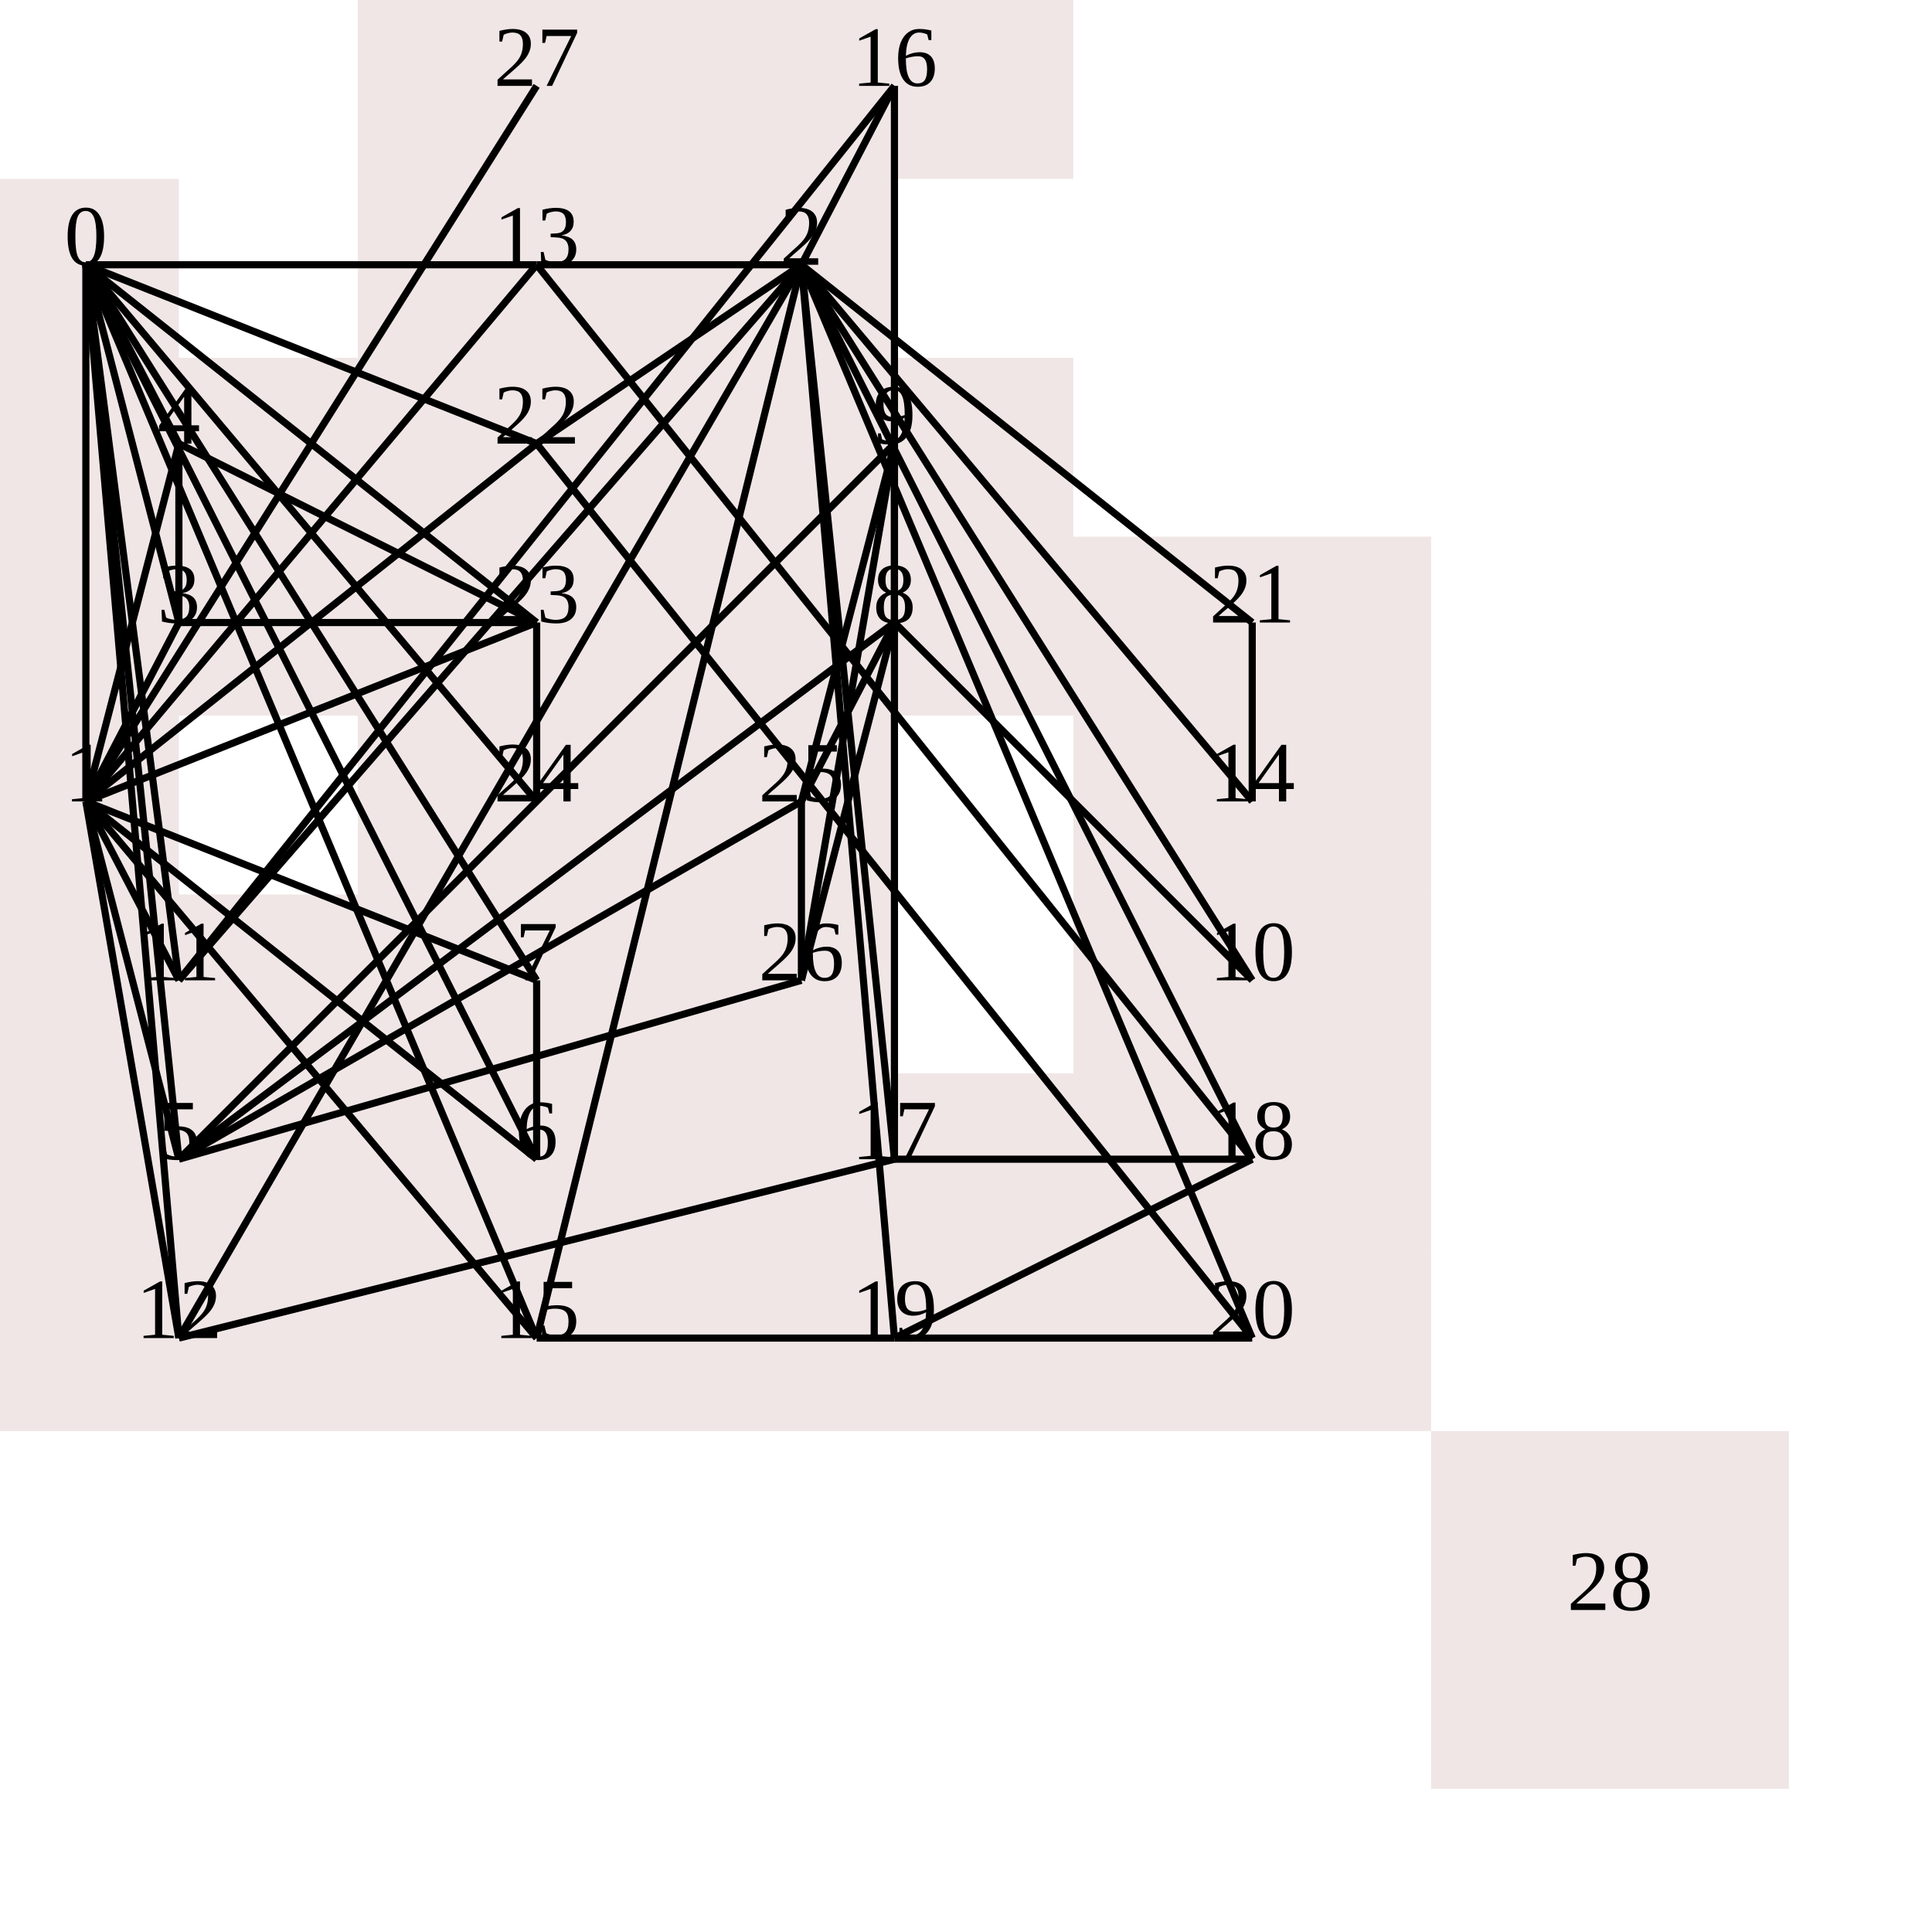
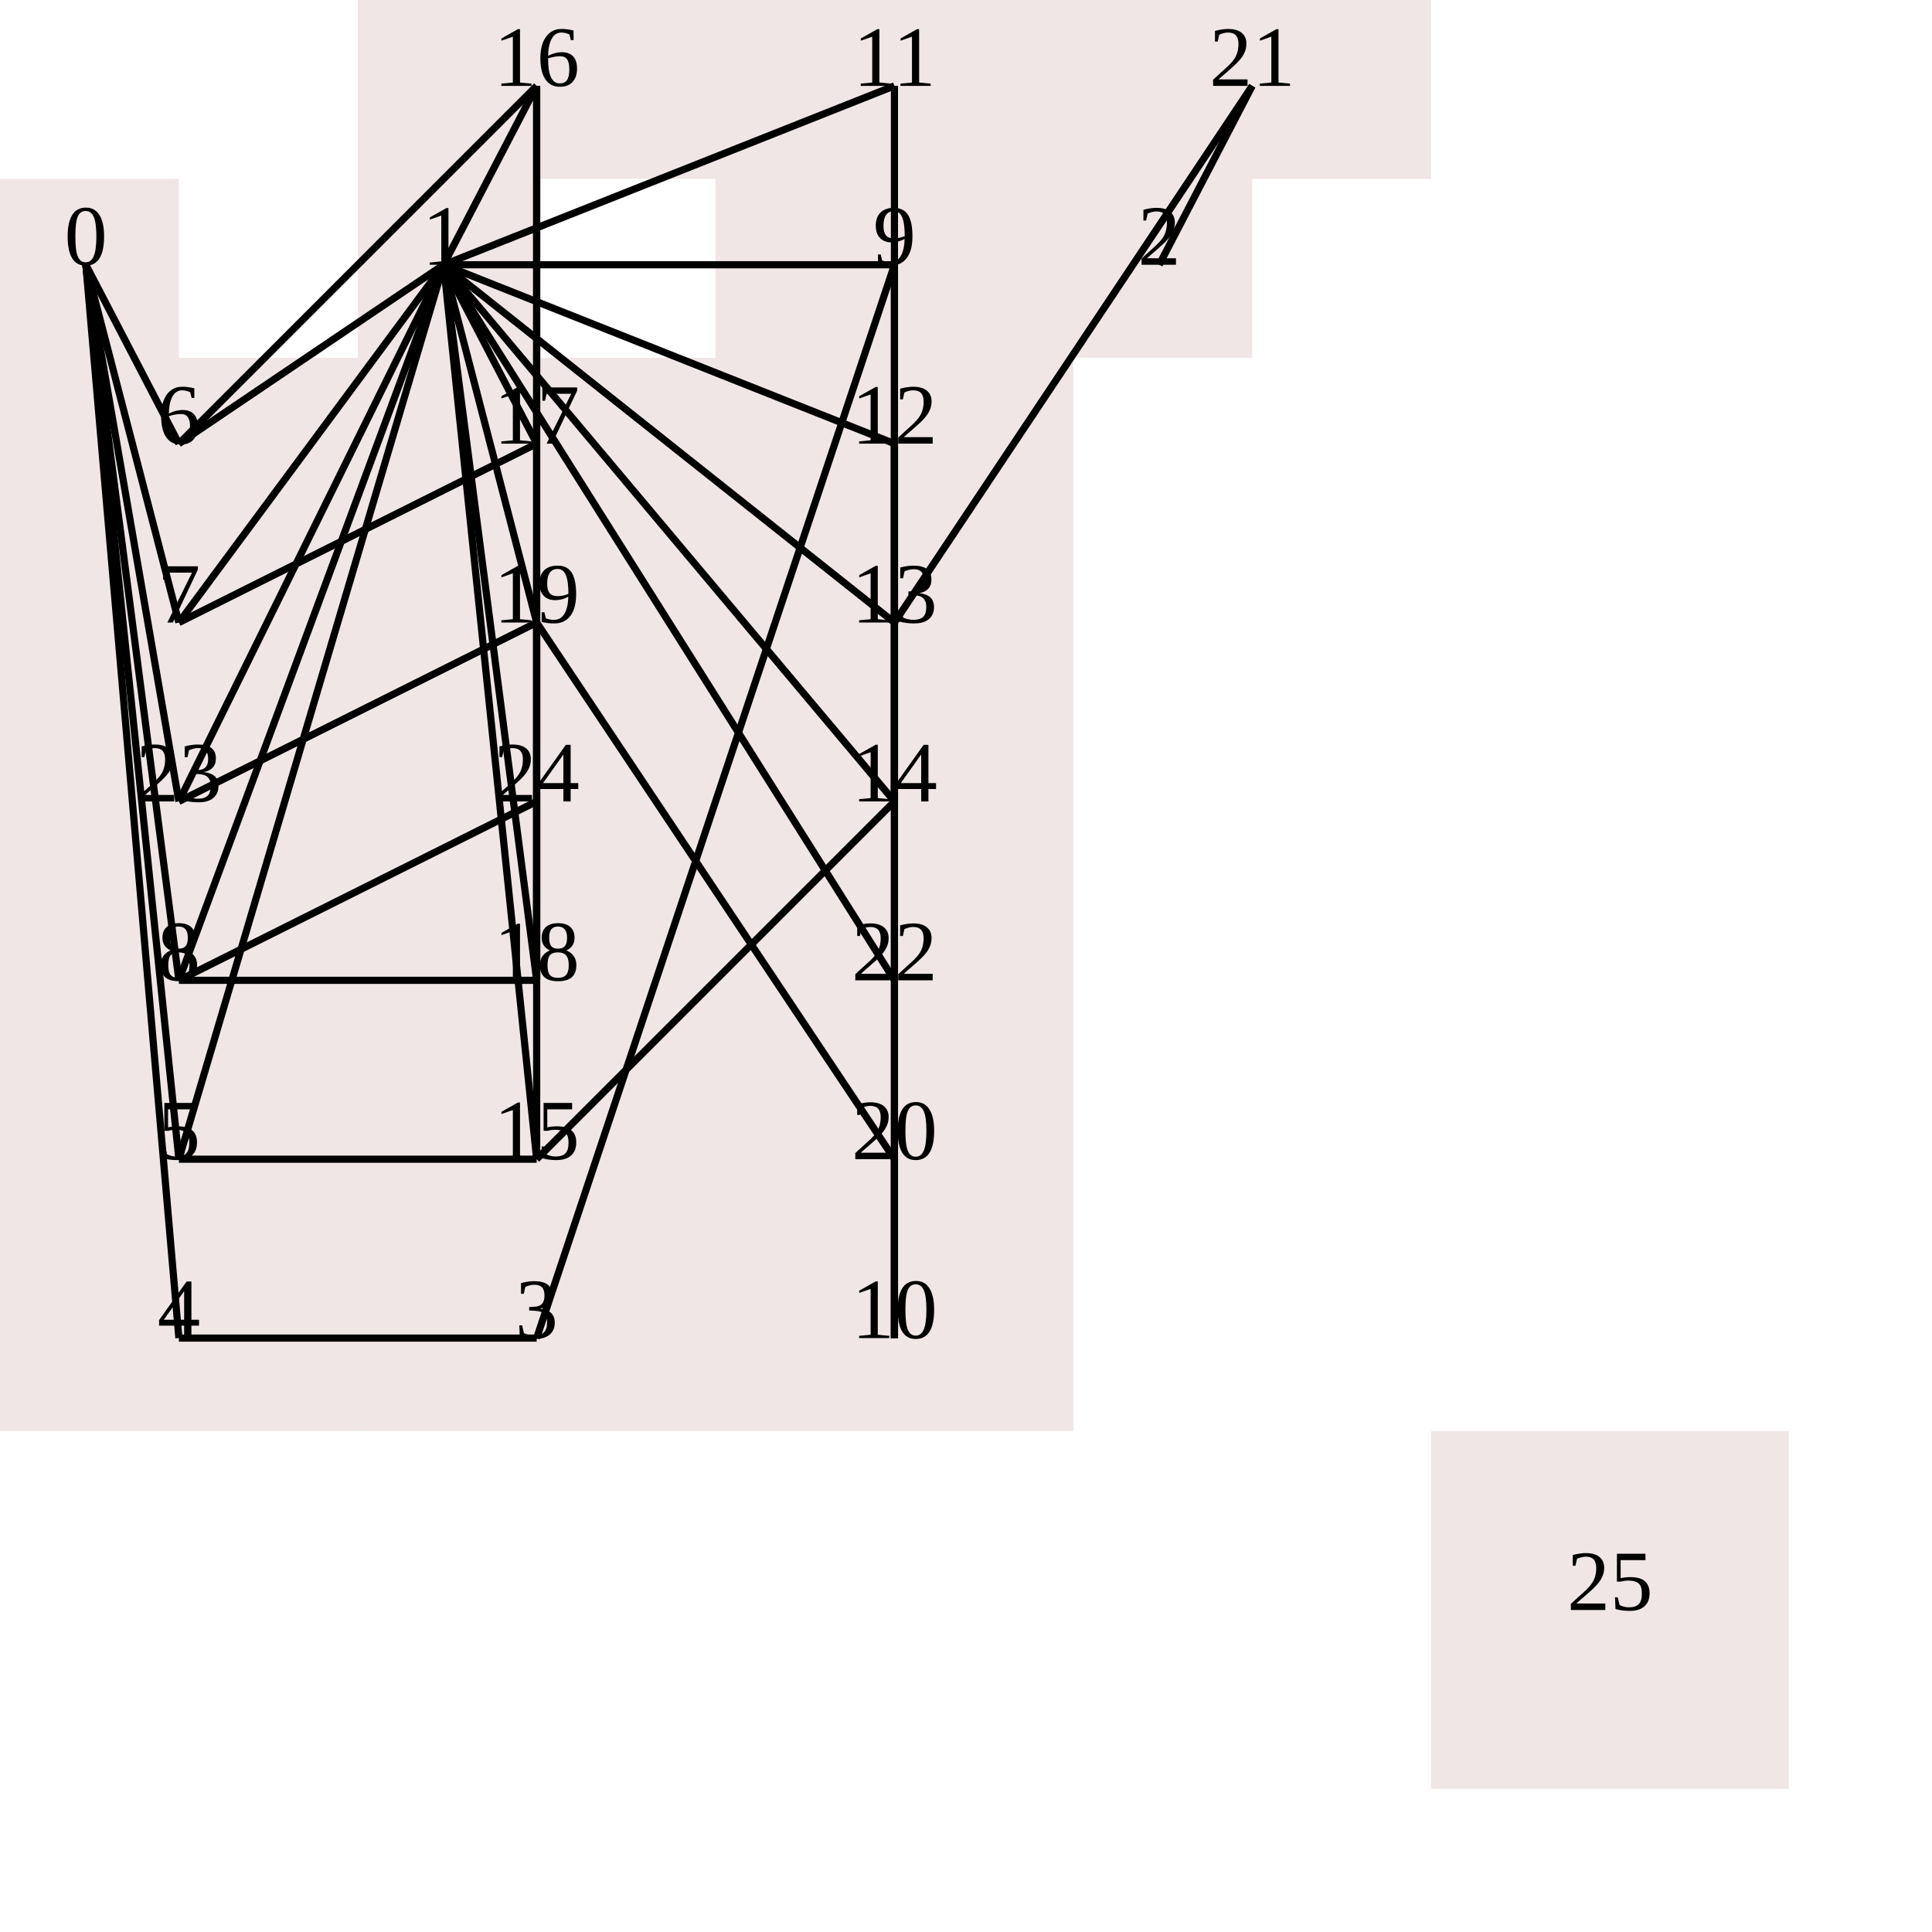
<svg xmlns="http://www.w3.org/2000/svg" width="270" height="270">
  <rect x="0" y="0" width="270" height="270" fill="rgb(255,255,255)" />
-   <rect x="0" y="0" width="250" height="250" fill="rgba(255,255,255,1)" />
+   <rect x="0" y="0" width="225" height="225" fill="rgba(255,255,255,1)" />
  <rect x="0" y="25" width="25" height="25" fill="rgba(100,0,0,0.1)" />
  <text x="12" y="37" text-anchor="middle" alignment-baseline="middle" fill="black">0</text>
-   <rect x="0" y="100" width="25" height="25" fill="rgba(100,0,0,0.1)" />
-   <text x="12" y="112" text-anchor="middle" alignment-baseline="middle" fill="black">1</text>
-   <rect x="100" y="25" width="25" height="25" fill="rgba(100,0,0,0.1)" />
-   <text x="112" y="37" text-anchor="middle" alignment-baseline="middle" fill="black">2</text>
-   <rect x="0" y="75" width="50" height="25" fill="rgba(100,0,0,0.1)" />
-   <text x="25" y="87" text-anchor="middle" alignment-baseline="middle" fill="black">3</text>
-   <rect x="0" y="50" width="50" height="25" fill="rgba(100,0,0,0.1)" />
-   <text x="25" y="62" text-anchor="middle" alignment-baseline="middle" fill="black">4</text>
+   <rect x="50" y="25" width="25" height="25" fill="rgba(100,0,0,0.1)" />
+   <text x="62" y="37" text-anchor="middle" alignment-baseline="middle" fill="black">1</text>
+   <rect x="150" y="25" width="25" height="25" fill="rgba(100,0,0,0.1)" />
+   <text x="162" y="37" text-anchor="middle" alignment-baseline="middle" fill="black">2</text>
+   <rect x="50" y="175" width="50" height="25" fill="rgba(100,0,0,0.1)" />
+   <text x="75" y="187" text-anchor="middle" alignment-baseline="middle" fill="black">3</text>
+   <rect x="0" y="175" width="50" height="25" fill="rgba(100,0,0,0.1)" />
+   <text x="25" y="187" text-anchor="middle" alignment-baseline="middle" fill="black">4</text>
  <rect x="0" y="150" width="50" height="25" fill="rgba(100,0,0,0.1)" />
  <text x="25" y="162" text-anchor="middle" alignment-baseline="middle" fill="black">5</text>
+   <rect x="0" y="50" width="50" height="25" fill="rgba(100,0,0,0.1)" />
+   <text x="25" y="62" text-anchor="middle" alignment-baseline="middle" fill="black">6</text>
+   <rect x="0" y="75" width="50" height="25" fill="rgba(100,0,0,0.1)" />
+   <text x="25" y="87" text-anchor="middle" alignment-baseline="middle" fill="black">7</text>
+   <rect x="0" y="125" width="50" height="25" fill="rgba(100,0,0,0.1)" />
+   <text x="25" y="137" text-anchor="middle" alignment-baseline="middle" fill="black">8</text>
+   <rect x="100" y="25" width="50" height="25" fill="rgba(100,0,0,0.1)" />
+   <text x="125" y="37" text-anchor="middle" alignment-baseline="middle" fill="black">9</text>
+   <rect x="100" y="175" width="50" height="25" fill="rgba(100,0,0,0.1)" />
+   <text x="125" y="187" text-anchor="middle" alignment-baseline="middle" fill="black">10</text>
+   <rect x="100" y="0" width="50" height="25" fill="rgba(100,0,0,0.1)" />
+   <text x="125" y="12" text-anchor="middle" alignment-baseline="middle" fill="black">11</text>
+   <rect x="100" y="50" width="50" height="25" fill="rgba(100,0,0,0.1)" />
+   <text x="125" y="62" text-anchor="middle" alignment-baseline="middle" fill="black">12</text>
+   <rect x="100" y="75" width="50" height="25" fill="rgba(100,0,0,0.1)" />
+   <text x="125" y="87" text-anchor="middle" alignment-baseline="middle" fill="black">13</text>
+   <rect x="100" y="100" width="50" height="25" fill="rgba(100,0,0,0.1)" />
+   <text x="125" y="112" text-anchor="middle" alignment-baseline="middle" fill="black">14</text>
  <rect x="50" y="150" width="50" height="25" fill="rgba(100,0,0,0.1)" />
-   <text x="75" y="162" text-anchor="middle" alignment-baseline="middle" fill="black">6</text>
+   <text x="75" y="162" text-anchor="middle" alignment-baseline="middle" fill="black">15</text>
+   <rect x="50" y="0" width="50" height="25" fill="rgba(100,0,0,0.1)" />
+   <text x="75" y="12" text-anchor="middle" alignment-baseline="middle" fill="black">16</text>
+   <rect x="50" y="50" width="50" height="25" fill="rgba(100,0,0,0.1)" />
+   <text x="75" y="62" text-anchor="middle" alignment-baseline="middle" fill="black">17</text>
  <rect x="50" y="125" width="50" height="25" fill="rgba(100,0,0,0.1)" />
-   <text x="75" y="137" text-anchor="middle" alignment-baseline="middle" fill="black">7</text>
-   <rect x="100" y="75" width="50" height="25" fill="rgba(100,0,0,0.1)" />
-   <text x="125" y="87" text-anchor="middle" alignment-baseline="middle" fill="black">8</text>
-   <rect x="100" y="50" width="50" height="25" fill="rgba(100,0,0,0.1)" />
-   <text x="125" y="62" text-anchor="middle" alignment-baseline="middle" fill="black">9</text>
-   <rect x="150" y="125" width="50" height="25" fill="rgba(100,0,0,0.1)" />
-   <text x="175" y="137" text-anchor="middle" alignment-baseline="middle" fill="black">10</text>
-   <rect x="0" y="125" width="50" height="25" fill="rgba(100,0,0,0.1)" />
-   <text x="25" y="137" text-anchor="middle" alignment-baseline="middle" fill="black">11</text>
-   <rect x="0" y="175" width="50" height="25" fill="rgba(100,0,0,0.1)" />
-   <text x="25" y="187" text-anchor="middle" alignment-baseline="middle" fill="black">12</text>
-   <rect x="50" y="25" width="50" height="25" fill="rgba(100,0,0,0.1)" />
-   <text x="75" y="37" text-anchor="middle" alignment-baseline="middle" fill="black">13</text>
-   <rect x="150" y="100" width="50" height="25" fill="rgba(100,0,0,0.1)" />
-   <text x="175" y="112" text-anchor="middle" alignment-baseline="middle" fill="black">14</text>
-   <rect x="50" y="175" width="50" height="25" fill="rgba(100,0,0,0.1)" />
-   <text x="75" y="187" text-anchor="middle" alignment-baseline="middle" fill="black">15</text>
-   <rect x="100" y="0" width="50" height="25" fill="rgba(100,0,0,0.1)" />
-   <text x="125" y="12" text-anchor="middle" alignment-baseline="middle" fill="black">16</text>
+   <text x="75" y="137" text-anchor="middle" alignment-baseline="middle" fill="black">18</text>
+   <rect x="50" y="75" width="50" height="25" fill="rgba(100,0,0,0.1)" />
+   <text x="75" y="87" text-anchor="middle" alignment-baseline="middle" fill="black">19</text>
  <rect x="100" y="150" width="50" height="25" fill="rgba(100,0,0,0.1)" />
-   <text x="125" y="162" text-anchor="middle" alignment-baseline="middle" fill="black">17</text>
-   <rect x="150" y="150" width="50" height="25" fill="rgba(100,0,0,0.1)" />
-   <text x="175" y="162" text-anchor="middle" alignment-baseline="middle" fill="black">18</text>
-   <rect x="100" y="175" width="50" height="25" fill="rgba(100,0,0,0.1)" />
-   <text x="125" y="187" text-anchor="middle" alignment-baseline="middle" fill="black">19</text>
-   <rect x="150" y="175" width="50" height="25" fill="rgba(100,0,0,0.1)" />
-   <text x="175" y="187" text-anchor="middle" alignment-baseline="middle" fill="black">20</text>
-   <rect x="150" y="75" width="50" height="25" fill="rgba(100,0,0,0.1)" />
-   <text x="175" y="87" text-anchor="middle" alignment-baseline="middle" fill="black">21</text>
-   <rect x="50" y="50" width="50" height="25" fill="rgba(100,0,0,0.1)" />
-   <text x="75" y="62" text-anchor="middle" alignment-baseline="middle" fill="black">22</text>
-   <rect x="50" y="75" width="50" height="25" fill="rgba(100,0,0,0.1)" />
-   <text x="75" y="87" text-anchor="middle" alignment-baseline="middle" fill="black">23</text>
+   <text x="125" y="162" text-anchor="middle" alignment-baseline="middle" fill="black">20</text>
+   <rect x="150" y="0" width="50" height="25" fill="rgba(100,0,0,0.1)" />
+   <text x="175" y="12" text-anchor="middle" alignment-baseline="middle" fill="black">21</text>
+   <rect x="100" y="125" width="50" height="25" fill="rgba(100,0,0,0.1)" />
+   <text x="125" y="137" text-anchor="middle" alignment-baseline="middle" fill="black">22</text>
+   <rect x="0" y="100" width="50" height="25" fill="rgba(100,0,0,0.1)" />
+   <text x="25" y="112" text-anchor="middle" alignment-baseline="middle" fill="black">23</text>
  <rect x="50" y="100" width="50" height="25" fill="rgba(100,0,0,0.1)" />
  <text x="75" y="112" text-anchor="middle" alignment-baseline="middle" fill="black">24</text>
-   <rect x="100" y="100" width="25" height="25" fill="rgba(100,0,0,0.1)" />
-   <text x="112" y="112" text-anchor="middle" alignment-baseline="middle" fill="black">25</text>
-   <rect x="100" y="125" width="25" height="25" fill="rgba(100,0,0,0.1)" />
-   <text x="112" y="137" text-anchor="middle" alignment-baseline="middle" fill="black">26</text>
-   <rect x="50" y="0" width="50" height="25" fill="rgba(100,0,0,0.1)" />
-   <text x="75" y="12" text-anchor="middle" alignment-baseline="middle" fill="black">27</text>
  <rect x="200" y="200" width="50" height="50" fill="rgba(100,0,0,0.1)" />
-   <text x="225" y="225" text-anchor="middle" alignment-baseline="middle" fill="black">28</text>
+   <text x="225" y="225" text-anchor="middle" alignment-baseline="middle" fill="black">25</text>
  <line x1="12" y1="37" x2="25" y2="62" stroke="black" stroke-width="1" />
  <line x1="12" y1="37" x2="25" y2="87" stroke="black" stroke-width="1" />
-   <line x1="12" y1="37" x2="12" y2="112" stroke="black" stroke-width="1" />
+   <line x1="12" y1="37" x2="25" y2="112" stroke="black" stroke-width="1" />
  <line x1="12" y1="37" x2="25" y2="137" stroke="black" stroke-width="1" />
  <line x1="12" y1="37" x2="25" y2="162" stroke="black" stroke-width="1" />
  <line x1="12" y1="37" x2="25" y2="187" stroke="black" stroke-width="1" />
-   <line x1="12" y1="37" x2="75" y2="187" stroke="black" stroke-width="1" />
-   <line x1="12" y1="37" x2="75" y2="162" stroke="black" stroke-width="1" />
-   <line x1="12" y1="37" x2="75" y2="137" stroke="black" stroke-width="1" />
-   <line x1="12" y1="37" x2="75" y2="112" stroke="black" stroke-width="1" />
-   <line x1="12" y1="37" x2="75" y2="87" stroke="black" stroke-width="1" />
-   <line x1="12" y1="37" x2="75" y2="62" stroke="black" stroke-width="1" />
-   <line x1="12" y1="37" x2="75" y2="37" stroke="black" stroke-width="1" />
-   <line x1="12" y1="112" x2="25" y2="62" stroke="black" stroke-width="1" />
-   <line x1="12" y1="112" x2="25" y2="87" stroke="black" stroke-width="1" />
-   <line x1="12" y1="112" x2="25" y2="137" stroke="black" stroke-width="1" />
-   <line x1="12" y1="112" x2="25" y2="162" stroke="black" stroke-width="1" />
-   <line x1="12" y1="112" x2="25" y2="187" stroke="black" stroke-width="1" />
-   <line x1="12" y1="112" x2="75" y2="187" stroke="black" stroke-width="1" />
-   <line x1="12" y1="112" x2="75" y2="12" stroke="black" stroke-width="1" />
-   <line x1="12" y1="112" x2="75" y2="162" stroke="black" stroke-width="1" />
-   <line x1="12" y1="112" x2="75" y2="137" stroke="black" stroke-width="1" />
-   <line x1="12" y1="112" x2="75" y2="87" stroke="black" stroke-width="1" />
-   <line x1="12" y1="112" x2="75" y2="62" stroke="black" stroke-width="1" />
-   <line x1="12" y1="112" x2="75" y2="37" stroke="black" stroke-width="1" />
-   <line x1="112" y1="37" x2="125" y2="162" stroke="black" stroke-width="1" />
-   <line x1="112" y1="37" x2="175" y2="137" stroke="black" stroke-width="1" />
-   <line x1="112" y1="37" x2="125" y2="12" stroke="black" stroke-width="1" />
-   <line x1="112" y1="37" x2="25" y2="137" stroke="black" stroke-width="1" />
-   <line x1="112" y1="37" x2="125" y2="187" stroke="black" stroke-width="1" />
-   <line x1="112" y1="37" x2="25" y2="187" stroke="black" stroke-width="1" />
-   <line x1="112" y1="37" x2="175" y2="162" stroke="black" stroke-width="1" />
-   <line x1="112" y1="37" x2="75" y2="187" stroke="black" stroke-width="1" />
-   <line x1="112" y1="37" x2="175" y2="187" stroke="black" stroke-width="1" />
-   <line x1="112" y1="37" x2="75" y2="62" stroke="black" stroke-width="1" />
-   <line x1="112" y1="37" x2="175" y2="112" stroke="black" stroke-width="1" />
-   <line x1="112" y1="37" x2="175" y2="87" stroke="black" stroke-width="1" />
-   <line x1="112" y1="37" x2="75" y2="37" stroke="black" stroke-width="1" />
-   <line x1="25" y1="87" x2="25" y2="62" stroke="black" stroke-width="1" />
-   <line x1="25" y1="87" x2="75" y2="87" stroke="black" stroke-width="1" />
-   <line x1="25" y1="62" x2="75" y2="87" stroke="black" stroke-width="1" />
-   <line x1="25" y1="162" x2="125" y2="62" stroke="black" stroke-width="1" />
-   <line x1="25" y1="162" x2="125" y2="87" stroke="black" stroke-width="1" />
-   <line x1="25" y1="162" x2="112" y2="112" stroke="black" stroke-width="1" />
-   <line x1="25" y1="162" x2="112" y2="137" stroke="black" stroke-width="1" />
-   <line x1="75" y1="162" x2="75" y2="137" stroke="black" stroke-width="1" />
-   <line x1="125" y1="87" x2="125" y2="62" stroke="black" stroke-width="1" />
-   <line x1="125" y1="87" x2="112" y2="137" stroke="black" stroke-width="1" />
-   <line x1="125" y1="87" x2="112" y2="112" stroke="black" stroke-width="1" />
-   <line x1="125" y1="87" x2="175" y2="137" stroke="black" stroke-width="1" />
-   <line x1="125" y1="62" x2="112" y2="137" stroke="black" stroke-width="1" />
-   <line x1="125" y1="62" x2="112" y2="112" stroke="black" stroke-width="1" />
-   <line x1="25" y1="137" x2="125" y2="12" stroke="black" stroke-width="1" />
-   <line x1="25" y1="187" x2="125" y2="162" stroke="black" stroke-width="1" />
-   <line x1="75" y1="37" x2="175" y2="162" stroke="black" stroke-width="1" />
-   <line x1="175" y1="112" x2="175" y2="87" stroke="black" stroke-width="1" />
-   <line x1="75" y1="187" x2="125" y2="187" stroke="black" stroke-width="1" />
-   <line x1="125" y1="12" x2="125" y2="162" stroke="black" stroke-width="1" />
-   <line x1="125" y1="162" x2="175" y2="162" stroke="black" stroke-width="1" />
-   <line x1="175" y1="162" x2="125" y2="187" stroke="black" stroke-width="1" />
-   <line x1="125" y1="187" x2="175" y2="187" stroke="black" stroke-width="1" />
-   <line x1="175" y1="187" x2="75" y2="62" stroke="black" stroke-width="1" />
-   <line x1="75" y1="87" x2="75" y2="112" stroke="black" stroke-width="1" />
-   <line x1="112" y1="112" x2="112" y2="137" stroke="black" stroke-width="1" />
+   <line x1="62" y1="37" x2="75" y2="87" stroke="black" stroke-width="1" />
+   <line x1="62" y1="37" x2="125" y2="12" stroke="black" stroke-width="1" />
+   <line x1="62" y1="37" x2="75" y2="137" stroke="black" stroke-width="1" />
+   <line x1="62" y1="37" x2="125" y2="37" stroke="black" stroke-width="1" />
+   <line x1="62" y1="37" x2="125" y2="62" stroke="black" stroke-width="1" />
+   <line x1="62" y1="37" x2="25" y2="62" stroke="black" stroke-width="1" />
+   <line x1="62" y1="37" x2="25" y2="87" stroke="black" stroke-width="1" />
+   <line x1="62" y1="37" x2="125" y2="87" stroke="black" stroke-width="1" />
+   <line x1="62" y1="37" x2="75" y2="162" stroke="black" stroke-width="1" />
+   <line x1="62" y1="37" x2="125" y2="112" stroke="black" stroke-width="1" />
+   <line x1="62" y1="37" x2="25" y2="112" stroke="black" stroke-width="1" />
+   <line x1="62" y1="37" x2="125" y2="137" stroke="black" stroke-width="1" />
+   <line x1="62" y1="37" x2="25" y2="137" stroke="black" stroke-width="1" />
+   <line x1="62" y1="37" x2="25" y2="162" stroke="black" stroke-width="1" />
+   <line x1="62" y1="37" x2="75" y2="62" stroke="black" stroke-width="1" />
+   <line x1="62" y1="37" x2="75" y2="12" stroke="black" stroke-width="1" />
+   <line x1="162" y1="37" x2="175" y2="12" stroke="black" stroke-width="1" />
+   <line x1="75" y1="187" x2="25" y2="187" stroke="black" stroke-width="1" />
+   <line x1="75" y1="187" x2="125" y2="37" stroke="black" stroke-width="1" />
+   <line x1="25" y1="162" x2="75" y2="162" stroke="black" stroke-width="1" />
+   <line x1="25" y1="62" x2="75" y2="12" stroke="black" stroke-width="1" />
+   <line x1="25" y1="87" x2="75" y2="62" stroke="black" stroke-width="1" />
+   <line x1="25" y1="137" x2="75" y2="112" stroke="black" stroke-width="1" />
+   <line x1="25" y1="137" x2="75" y2="137" stroke="black" stroke-width="1" />
+   <line x1="125" y1="37" x2="125" y2="112" stroke="black" stroke-width="1" />
+   <line x1="125" y1="187" x2="125" y2="62" stroke="black" stroke-width="1" />
+   <line x1="125" y1="187" x2="125" y2="162" stroke="black" stroke-width="1" />
+   <line x1="125" y1="187" x2="125" y2="137" stroke="black" stroke-width="1" />
+   <line x1="125" y1="12" x2="125" y2="87" stroke="black" stroke-width="1" />
+   <line x1="125" y1="62" x2="125" y2="137" stroke="black" stroke-width="1" />
+   <line x1="125" y1="87" x2="125" y2="112" stroke="black" stroke-width="1" />
+   <line x1="125" y1="87" x2="175" y2="12" stroke="black" stroke-width="1" />
+   <line x1="125" y1="112" x2="75" y2="162" stroke="black" stroke-width="1" />
+   <line x1="75" y1="162" x2="75" y2="12" stroke="black" stroke-width="1" />
+   <line x1="75" y1="12" x2="75" y2="62" stroke="black" stroke-width="1" />
+   <line x1="75" y1="62" x2="75" y2="137" stroke="black" stroke-width="1" />
+   <line x1="75" y1="137" x2="75" y2="87" stroke="black" stroke-width="1" />
+   <line x1="75" y1="87" x2="125" y2="162" stroke="black" stroke-width="1" />
+   <line x1="75" y1="87" x2="25" y2="112" stroke="black" stroke-width="1" />
</svg>
